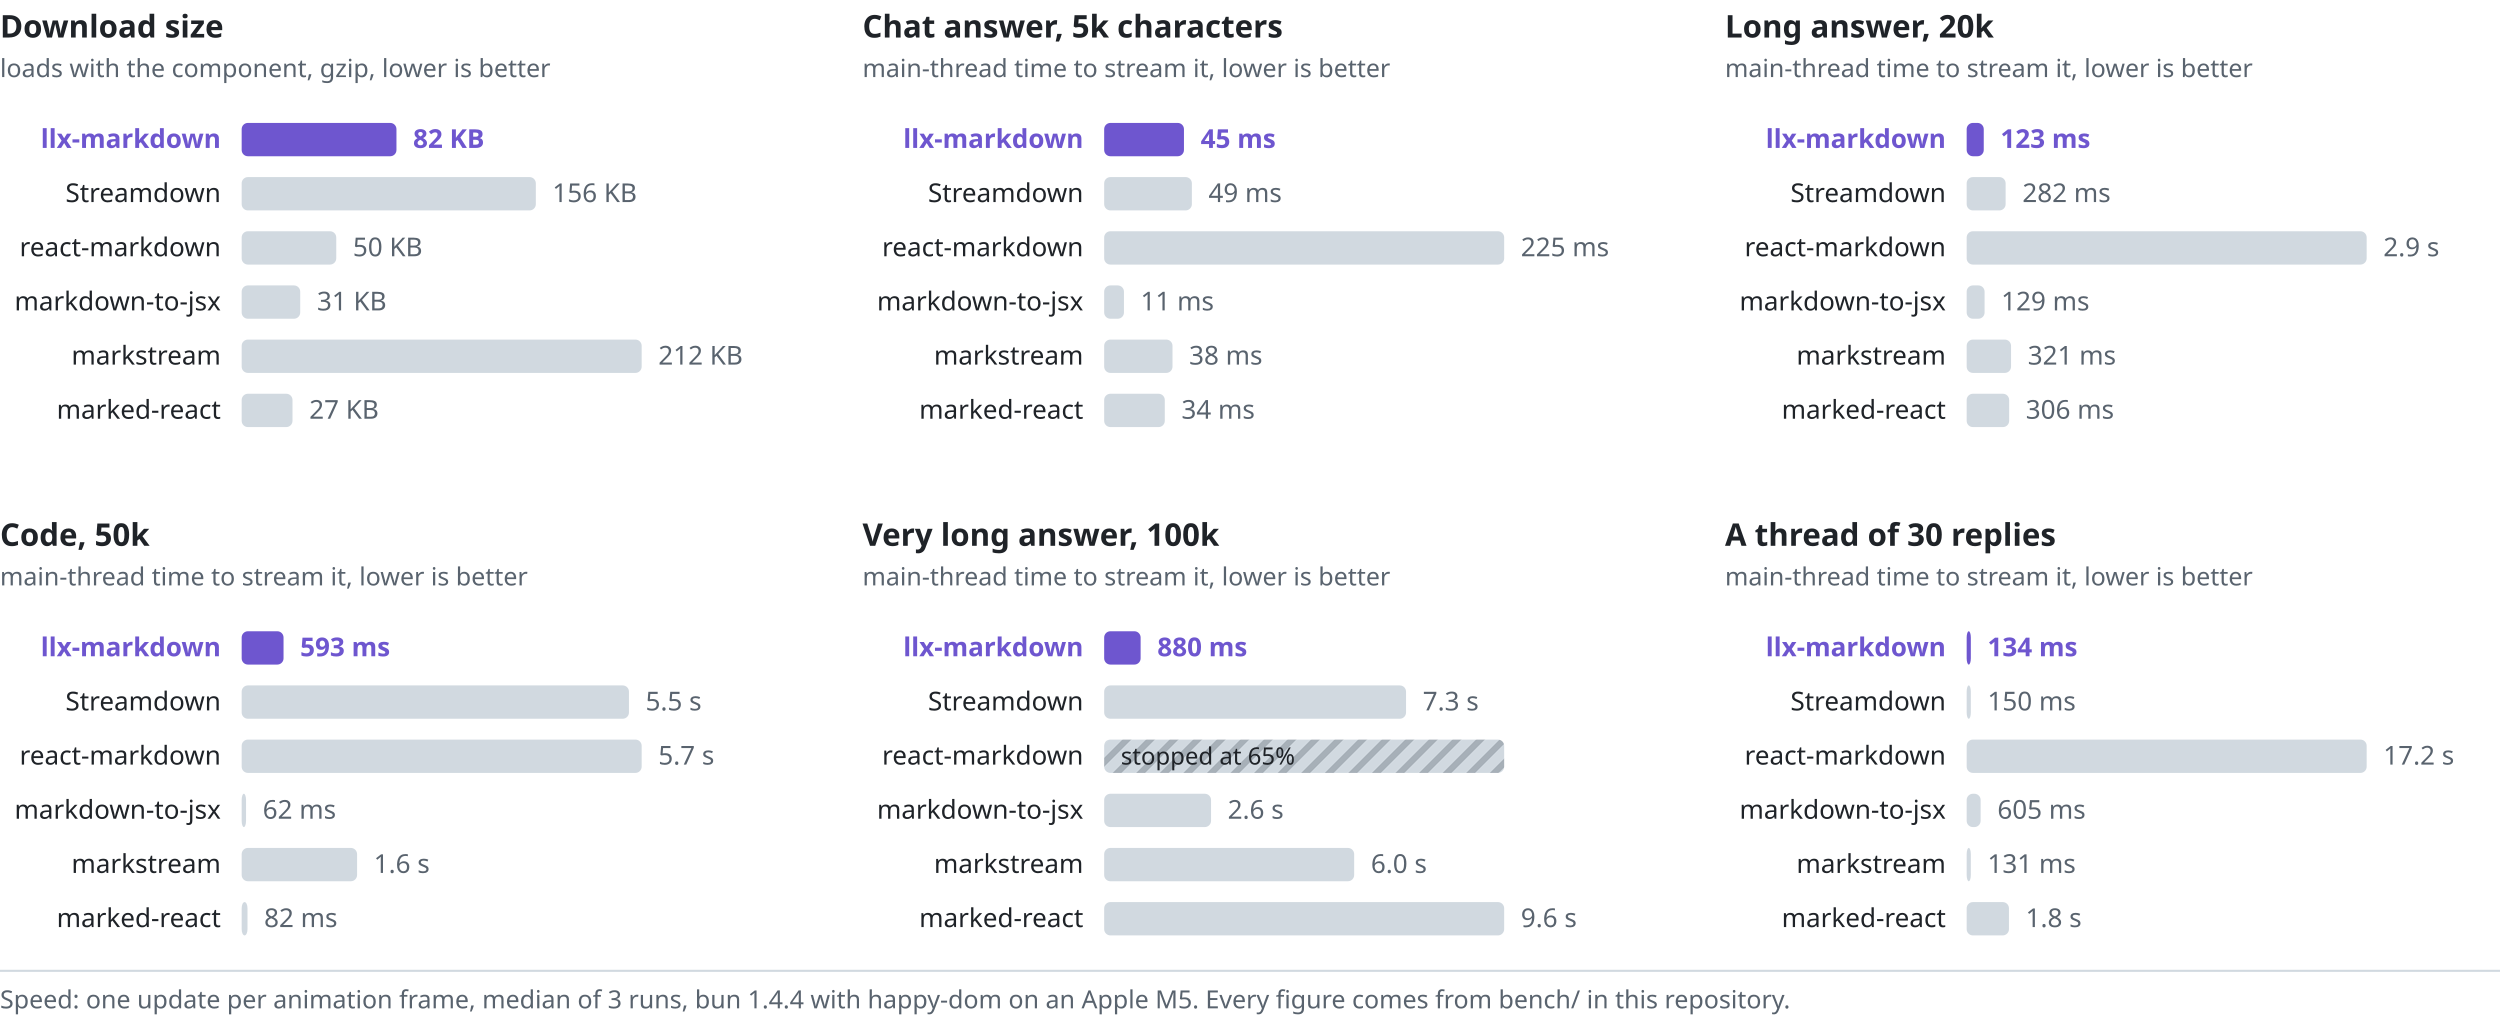
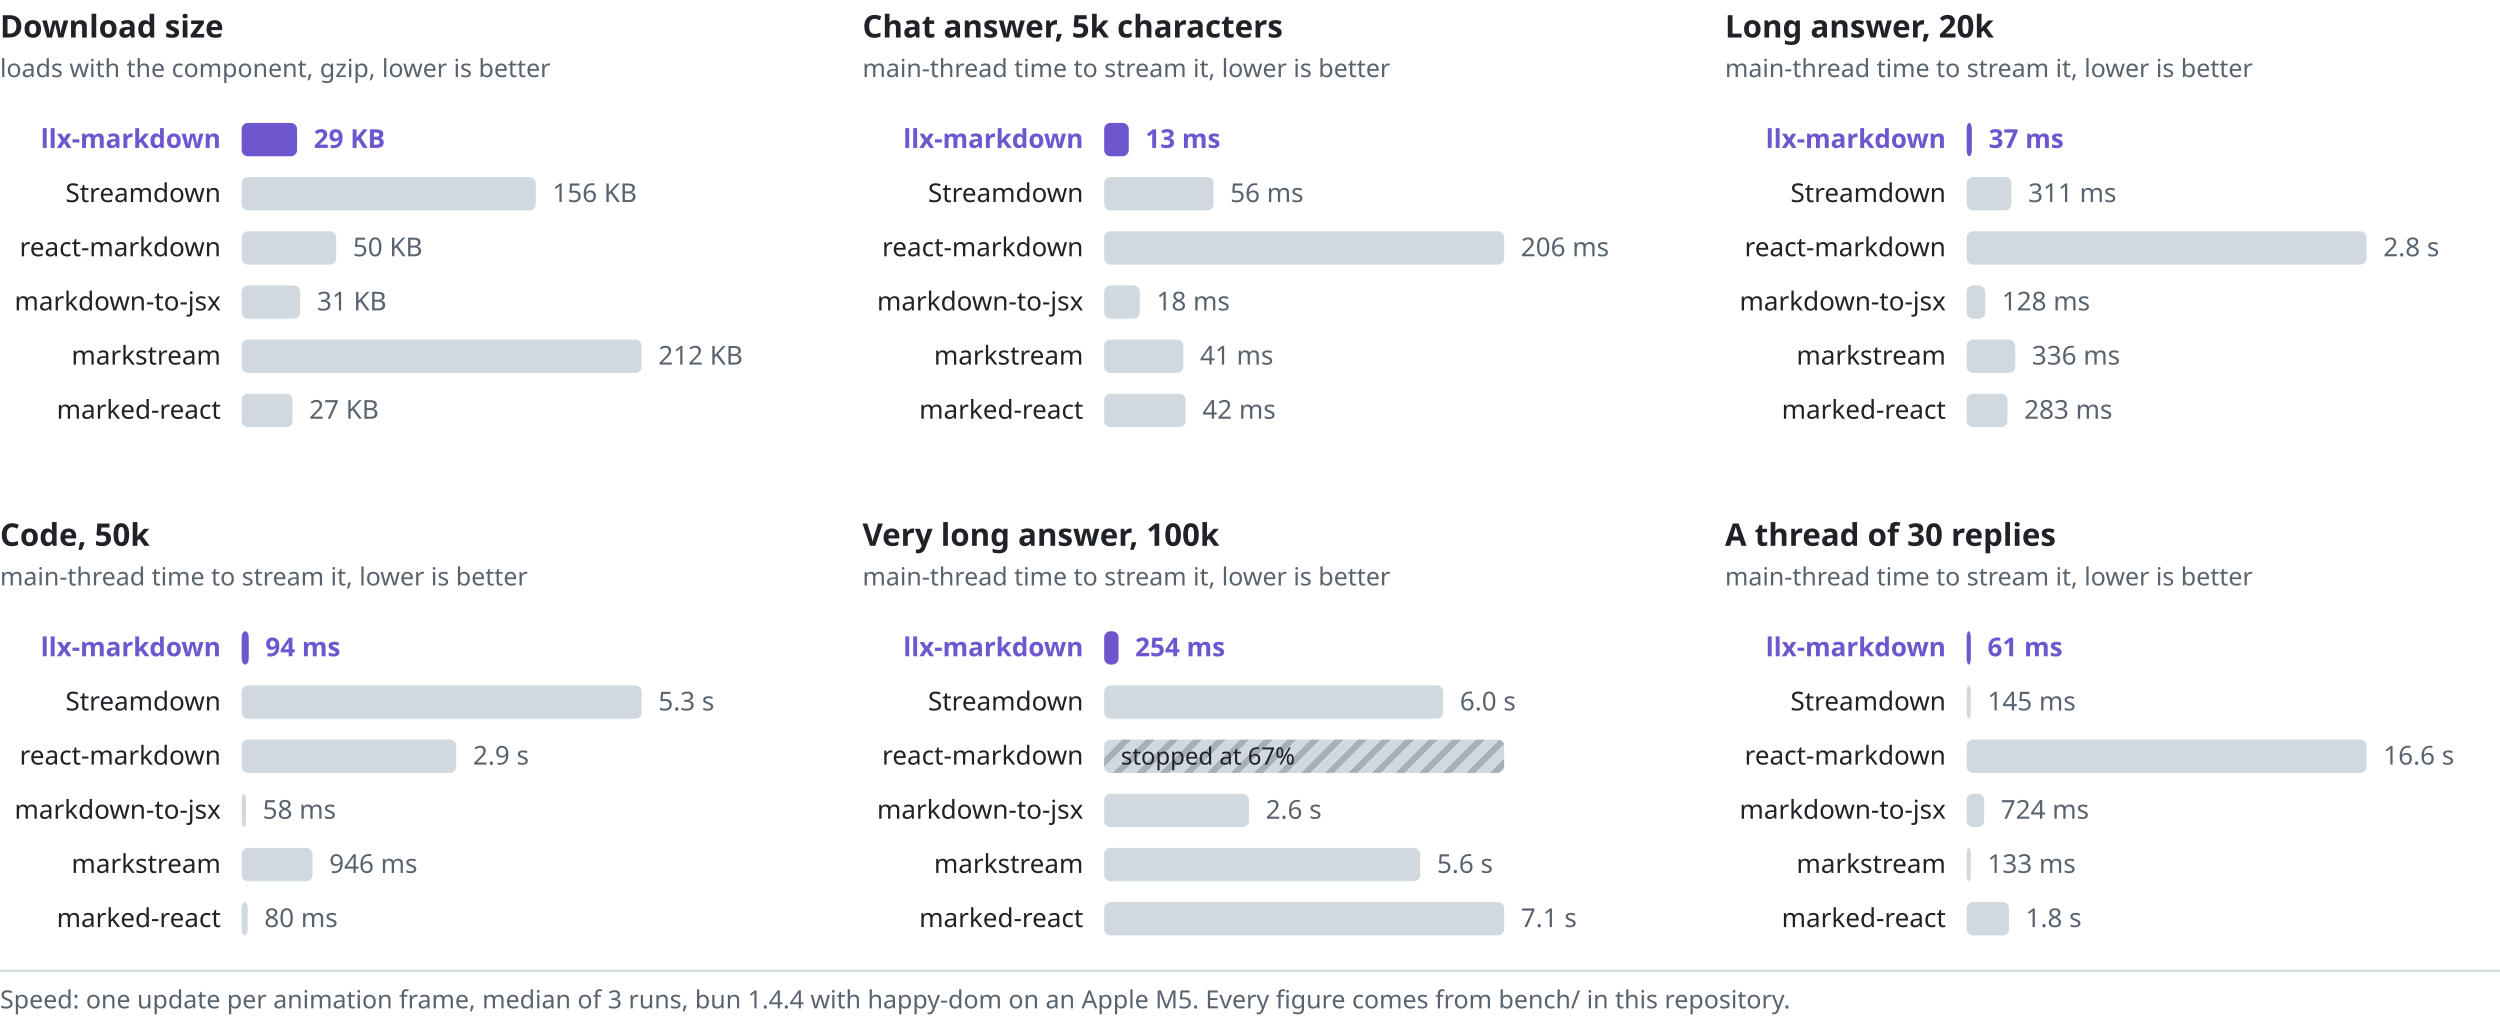
<svg xmlns="http://www.w3.org/2000/svg" width="1200" height="492" viewBox="0 0 1200 492" role="img" aria-label="llx-markdown compared with five React Markdown renderers on download size and streaming speed">
  <defs>
    <pattern id="stopped" width="8" height="8" patternUnits="userSpaceOnUse" patternTransform="rotate(45)">
      <rect width="8" height="8" fill="#d1d9e0" />
      <rect width="3" height="8" fill="#59636e" opacity="0.35" />
    </pattern>
    <style>
text { font-family: -apple-system, BlinkMacSystemFont, "Segoe UI", "Noto Sans", Helvetica, Arial, sans-serif; fill: #1f2328; }
.title { font-size: 15px; font-weight: 600; }
.note { font-size: 12px; fill: #59636e; }
.label, .value { font-size: 12.5px; }
.value { fill: #59636e; font-variant-numeric: tabular-nums; }
.ours { font-size: 12.5px; font-weight: 600; fill: #6e56cf; font-variant-numeric: tabular-nums; }
.inside { font-size: 11.5px; fill: #1f2328; }
</style>
  </defs>
  <text x="0" y="18" class="title">Download size</text>
  <text x="0" y="37" class="note">loads with the component, gzip, lower is better</text>
  <text x="106" y="71" text-anchor="end" class="ours">llx-markdown</text>
-   <rect x="116" y="59" width="74.3" height="16" rx="3" fill="#6e56cf" />
-   <text x="198.258" y="71" class="ours">82 KB</text>
+   <rect x="116" y="59" width="26.6" height="16" rx="3" fill="#6e56cf" />
+   <text x="150.599" y="71" class="ours">29 KB</text>
  <text x="106" y="97" text-anchor="end" class="label">Streamdown</text>
  <rect x="116" y="85" width="141.2" height="16" rx="3" fill="#d1d9e0" />
  <text x="265.163" y="97" class="value">156 KB</text>
  <text x="106" y="123" text-anchor="end" class="label">react-markdown</text>
  <rect x="116" y="111" width="45.4" height="16" rx="3" fill="#d1d9e0" />
  <text x="169.39" y="123" class="value">50 KB</text>
  <text x="106" y="149" text-anchor="end" class="label">markdown-to-jsx</text>
  <rect x="116" y="137" width="28.1" height="16" rx="3" fill="#d1d9e0" />
  <text x="152.142" y="149" class="value">31 KB</text>
  <text x="106" y="175" text-anchor="end" class="label">markstream</text>
  <rect x="116" y="163" width="192.0" height="16" rx="3" fill="#d1d9e0" />
  <text x="316" y="175" class="value">212 KB</text>
  <text x="106" y="201" text-anchor="end" class="label">marked-react</text>
  <rect x="116" y="189" width="24.4" height="16" rx="3" fill="#d1d9e0" />
  <text x="148.42" y="201" class="value">27 KB</text>
  <text x="414" y="18" class="title">Chat answer, 5k characters</text>
  <text x="414" y="37" class="note">main-thread time to stream it, lower is better</text>
  <text x="520" y="71" text-anchor="end" class="ours">llx-markdown</text>
-   <rect x="530" y="59" width="38.3" height="16" rx="3" fill="#6e56cf" />
-   <text x="576.319" y="71" class="ours">45 ms</text>
+   <rect x="530" y="59" width="11.8" height="16" rx="3" fill="#6e56cf" />
+   <text x="549.775" y="71" class="ours">13 ms</text>
  <text x="520" y="97" text-anchor="end" class="label">Streamdown</text>
-   <rect x="530" y="85" width="42.1" height="16" rx="3" fill="#d1d9e0" />
-   <text x="580.059" y="97" class="value">49 ms</text>
+   <rect x="530" y="85" width="52.5" height="16" rx="3" fill="#d1d9e0" />
+   <text x="590.496" y="97" class="value">56 ms</text>
  <text x="520" y="123" text-anchor="end" class="label">react-markdown</text>
  <rect x="530" y="111" width="192.0" height="16" rx="3" fill="#d1d9e0" />
-   <text x="730" y="123" class="value">225 ms</text>
+   <text x="730" y="123" class="value">206 ms</text>
  <text x="520" y="149" text-anchor="end" class="label">markdown-to-jsx</text>
-   <rect x="530" y="137" width="9.5" height="16" rx="3" fill="#d1d9e0" />
-   <text x="547.469" y="149" class="value">11 ms</text>
+   <rect x="530" y="137" width="17.1" height="16" rx="3" fill="#d1d9e0" />
+   <text x="555.128" y="149" class="value">18 ms</text>
  <text x="520" y="175" text-anchor="end" class="label">markstream</text>
-   <rect x="530" y="163" width="32.8" height="16" rx="3" fill="#d1d9e0" />
-   <text x="570.767" y="175" class="value">38 ms</text>
+   <rect x="530" y="163" width="38.0" height="16" rx="3" fill="#d1d9e0" />
+   <text x="576.001" y="175" class="value">41 ms</text>
  <text x="520" y="201" text-anchor="end" class="label">marked-react</text>
-   <rect x="530" y="189" width="29.1" height="16" rx="3" fill="#d1d9e0" />
-   <text x="567.1" y="201" class="value">34 ms</text>
+   <rect x="530" y="189" width="39.1" height="16" rx="3" fill="#d1d9e0" />
+   <text x="577.141" y="201" class="value">42 ms</text>
  <text x="828" y="18" class="title">Long answer, 20k</text>
  <text x="828" y="37" class="note">main-thread time to stream it, lower is better</text>
  <text x="934" y="71" text-anchor="end" class="ours">llx-markdown</text>
-   <rect x="944" y="59" width="8.2" height="16" rx="3" fill="#6e56cf" />
-   <text x="960.203" y="71" class="ours">123 ms</text>
+   <rect x="944" y="59" width="2.5" height="16" rx="3" fill="#6e56cf" />
+   <text x="954.548" y="71" class="ours">37 ms</text>
  <text x="934" y="97" text-anchor="end" class="label">Streamdown</text>
-   <rect x="944" y="85" width="18.7" height="16" rx="3" fill="#d1d9e0" />
-   <text x="970.741" y="97" class="value">282 ms</text>
+   <rect x="944" y="85" width="21.5" height="16" rx="3" fill="#d1d9e0" />
+   <text x="973.521" y="97" class="value">311 ms</text>
  <text x="934" y="123" text-anchor="end" class="label">react-markdown</text>
  <rect x="944" y="111" width="192.0" height="16" rx="3" fill="#d1d9e0" />
-   <text x="1144" y="123" class="value">2.9 s</text>
+   <text x="1144" y="123" class="value">2.8 s</text>
  <text x="934" y="149" text-anchor="end" class="label">markdown-to-jsx</text>
-   <rect x="944" y="137" width="8.6" height="16" rx="3" fill="#d1d9e0" />
-   <text x="960.569" y="149" class="value">129 ms</text>
+   <rect x="944" y="137" width="8.9" height="16" rx="3" fill="#d1d9e0" />
+   <text x="960.874" y="149" class="value">128 ms</text>
  <text x="934" y="175" text-anchor="end" class="label">markstream</text>
-   <rect x="944" y="163" width="21.3" height="16" rx="3" fill="#d1d9e0" />
-   <text x="973.32" y="175" class="value">321 ms</text>
+   <rect x="944" y="163" width="23.3" height="16" rx="3" fill="#d1d9e0" />
+   <text x="975.292" y="175" class="value">336 ms</text>
  <text x="934" y="201" text-anchor="end" class="label">marked-react</text>
-   <rect x="944" y="189" width="20.4" height="16" rx="3" fill="#d1d9e0" />
-   <text x="972.373" y="201" class="value">306 ms</text>
+   <rect x="944" y="189" width="19.6" height="16" rx="3" fill="#d1d9e0" />
+   <text x="971.596" y="201" class="value">283 ms</text>
  <text x="0" y="262" class="title">Code, 50k</text>
  <text x="0" y="281" class="note">main-thread time to stream it, lower is better</text>
  <text x="106" y="315" text-anchor="end" class="ours">llx-markdown</text>
-   <rect x="116" y="303" width="20.1" height="16" rx="3" fill="#6e56cf" />
-   <text x="144.068" y="315" class="ours">593 ms</text>
+   <rect x="116" y="303" width="3.4" height="16" rx="3" fill="#6e56cf" />
+   <text x="127.366" y="315" class="ours">94 ms</text>
  <text x="106" y="341" text-anchor="end" class="label">Streamdown</text>
-   <rect x="116" y="329" width="185.9" height="16" rx="3" fill="#d1d9e0" />
-   <text x="309.871" y="341" class="value">5.5 s</text>
+   <rect x="116" y="329" width="192.0" height="16" rx="3" fill="#d1d9e0" />
+   <text x="316" y="341" class="value">5.3 s</text>
  <text x="106" y="367" text-anchor="end" class="label">react-markdown</text>
-   <rect x="116" y="355" width="192.0" height="16" rx="3" fill="#d1d9e0" />
-   <text x="316" y="367" class="value">5.7 s</text>
+   <rect x="116" y="355" width="103.0" height="16" rx="3" fill="#d1d9e0" />
+   <text x="227.027" y="367" class="value">2.9 s</text>
  <text x="106" y="393" text-anchor="end" class="label">markdown-to-jsx</text>
  <rect x="116" y="381" width="2.1" height="16" rx="3" fill="#d1d9e0" />
-   <text x="126.102" y="393" class="value">62 ms</text>
+   <text x="126.087" y="393" class="value">58 ms</text>
  <text x="106" y="419" text-anchor="end" class="label">markstream</text>
-   <rect x="116" y="407" width="55.4" height="16" rx="3" fill="#d1d9e0" />
-   <text x="179.398" y="419" class="value">1.6 s</text>
+   <rect x="116" y="407" width="34.0" height="16" rx="3" fill="#d1d9e0" />
+   <text x="158.013" y="419" class="value">946 ms</text>
  <text x="106" y="445" text-anchor="end" class="label">marked-react</text>
-   <rect x="116" y="433" width="2.8" height="16" rx="3" fill="#d1d9e0" />
-   <text x="126.764" y="445" class="value">82 ms</text>
+   <rect x="116" y="433" width="2.9" height="16" rx="3" fill="#d1d9e0" />
+   <text x="126.871" y="445" class="value">80 ms</text>
  <text x="414" y="262" class="title">Very long answer, 100k</text>
  <text x="414" y="281" class="note">main-thread time to stream it, lower is better</text>
  <text x="520" y="315" text-anchor="end" class="ours">llx-markdown</text>
-   <rect x="530" y="303" width="17.5" height="16" rx="3" fill="#6e56cf" />
-   <text x="555.505" y="315" class="ours">880 ms</text>
+   <rect x="530" y="303" width="6.9" height="16" rx="3" fill="#6e56cf" />
+   <text x="544.856" y="315" class="ours">254 ms</text>
  <text x="520" y="341" text-anchor="end" class="label">Streamdown</text>
-   <rect x="530" y="329" width="144.9" height="16" rx="3" fill="#d1d9e0" />
-   <text x="682.914" y="341" class="value">7.3 s</text>
+   <rect x="530" y="329" width="162.7" height="16" rx="3" fill="#d1d9e0" />
+   <text x="700.731" y="341" class="value">6.0 s</text>
  <text x="520" y="367" text-anchor="end" class="label">react-markdown</text>
  <rect x="530" y="355" width="192.0" height="16" rx="3" fill="url(#stopped)" />
-   <text x="538" y="367" class="inside">stopped at 65%</text>
+   <text x="538" y="367" class="inside">stopped at 67%</text>
  <text x="520" y="393" text-anchor="end" class="label">markdown-to-jsx</text>
-   <rect x="530" y="381" width="51.3" height="16" rx="3" fill="#d1d9e0" />
-   <text x="589.285" y="393" class="value">2.6 s</text>
+   <rect x="530" y="381" width="69.5" height="16" rx="3" fill="#d1d9e0" />
+   <text x="607.523" y="393" class="value">2.6 s</text>
  <text x="520" y="419" text-anchor="end" class="label">markstream</text>
-   <rect x="530" y="407" width="120.0" height="16" rx="3" fill="#d1d9e0" />
-   <text x="658.034" y="419" class="value">6.0 s</text>
+   <rect x="530" y="407" width="151.7" height="16" rx="3" fill="#d1d9e0" />
+   <text x="689.748" y="419" class="value">5.6 s</text>
  <text x="520" y="445" text-anchor="end" class="label">marked-react</text>
  <rect x="530" y="433" width="192.0" height="16" rx="3" fill="#d1d9e0" />
-   <text x="730" y="445" class="value">9.6 s</text>
+   <text x="730" y="445" class="value">7.1 s</text>
  <text x="828" y="262" class="title">A thread of 30 replies</text>
  <text x="828" y="281" class="note">main-thread time to stream it, lower is better</text>
  <text x="934" y="315" text-anchor="end" class="ours">llx-markdown</text>
  <rect x="944" y="303" width="2.0" height="16" rx="3" fill="#6e56cf" />
-   <text x="954" y="315" class="ours">134 ms</text>
+   <text x="954" y="315" class="ours">61 ms</text>
  <text x="934" y="341" text-anchor="end" class="label">Streamdown</text>
  <rect x="944" y="329" width="2.0" height="16" rx="3" fill="#d1d9e0" />
-   <text x="954" y="341" class="value">150 ms</text>
+   <text x="954" y="341" class="value">145 ms</text>
  <text x="934" y="367" text-anchor="end" class="label">react-markdown</text>
  <rect x="944" y="355" width="192.0" height="16" rx="3" fill="#d1d9e0" />
-   <text x="1144" y="367" class="value">17.2 s</text>
+   <text x="1144" y="367" class="value">16.6 s</text>
  <text x="934" y="393" text-anchor="end" class="label">markdown-to-jsx</text>
-   <rect x="944" y="381" width="6.7" height="16" rx="3" fill="#d1d9e0" />
-   <text x="958.75" y="393" class="value">605 ms</text>
+   <rect x="944" y="381" width="8.4" height="16" rx="3" fill="#d1d9e0" />
+   <text x="960.37" y="393" class="value">724 ms</text>
  <text x="934" y="419" text-anchor="end" class="label">markstream</text>
  <rect x="944" y="407" width="2.0" height="16" rx="3" fill="#d1d9e0" />
-   <text x="954" y="419" class="value">131 ms</text>
+   <text x="954" y="419" class="value">133 ms</text>
  <text x="934" y="445" text-anchor="end" class="label">marked-react</text>
  <rect x="944" y="433" width="20.3" height="16" rx="3" fill="#d1d9e0" />
-   <text x="972.304" y="445" class="value">1.8 s</text>
+   <text x="972.28" y="445" class="value">1.8 s</text>
  <line x1="0" y1="466" x2="1200" y2="466" stroke="#d1d9e0" />
  <text x="0" y="484" class="note">Speed: one update per animation frame, median of 3 runs, bun 1.4.4 with happy-dom on an Apple M5. Every figure comes from bench/ in this repository.</text>
</svg>
